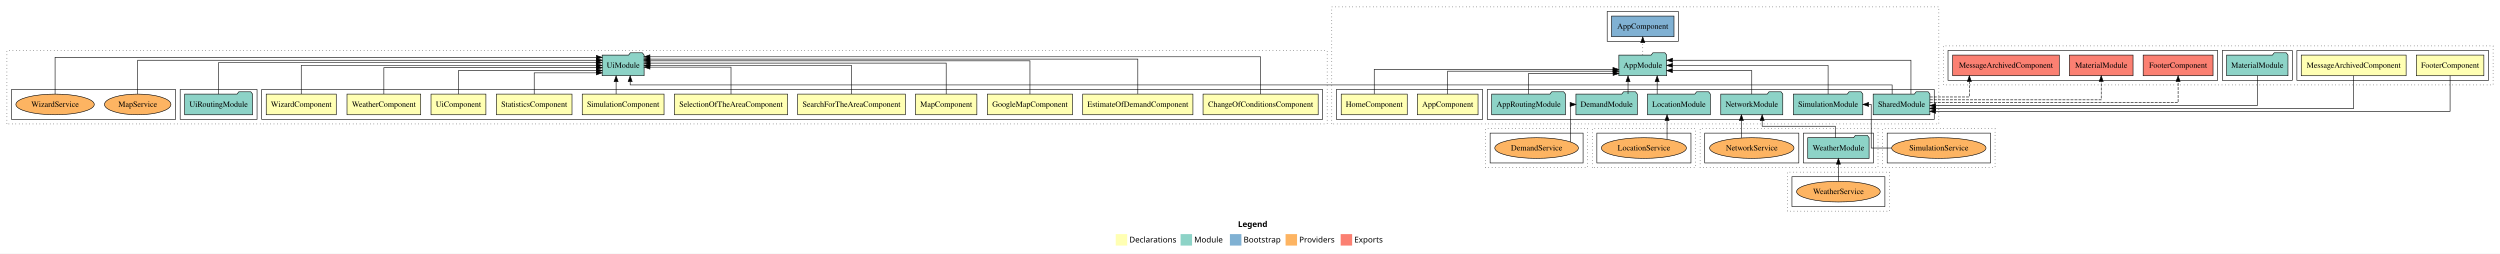
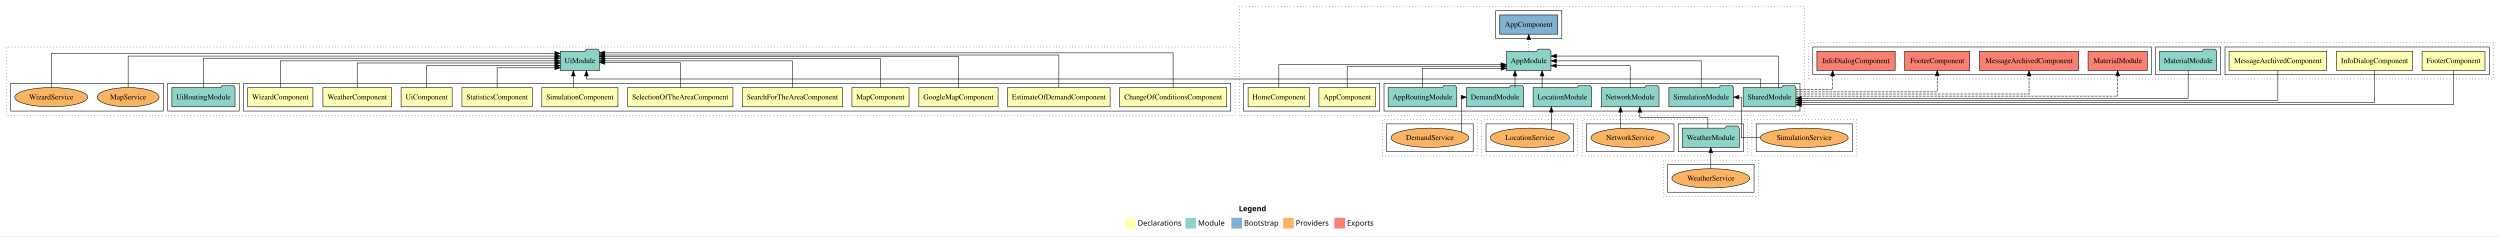
- <svg xmlns="http://www.w3.org/2000/svg" width="4357pt" height="442pt" viewBox="0.00 0.00 4357.00 442.00">
+ <svg xmlns="http://www.w3.org/2000/svg" width="4682pt" height="442pt" viewBox="0.00 0.00 4682.00 442.00">
  <g id="graph0" class="graph" transform="scale(1 1) rotate(0) translate(4 438)">
-     <polygon fill="#ffffff" stroke="transparent" points="-4,4 -4,-438 4353,-438 4353,4 -4,4" />
-     <text text-anchor="start" x="2153.509" y="-42.4" font-family="sans-serif" font-weight="bold" font-size="14.00" fill="#000000">Legend</text>
-     <polygon fill="#ffffb3" stroke="transparent" points="1940.5,-10 1940.5,-30 1960.5,-30 1960.5,-10 1940.5,-10" />
-     <text text-anchor="start" x="1964.129" y="-15.4" font-family="sans-serif" font-size="14.00" fill="#000000">  Declarations</text>
-     <polygon fill="#8dd3c7" stroke="transparent" points="2053.5,-10 2053.5,-30 2073.5,-30 2073.5,-10 2053.5,-10" />
-     <text text-anchor="start" x="2077.225" y="-15.4" font-family="sans-serif" font-size="14.00" fill="#000000">  Module</text>
-     <polygon fill="#80b1d3" stroke="transparent" points="2139.5,-10 2139.5,-30 2159.5,-30 2159.5,-10 2139.5,-10" />
-     <text text-anchor="start" x="2163.281" y="-15.4" font-family="sans-serif" font-size="14.00" fill="#000000">  Bootstrap</text>
-     <polygon fill="#fdb462" stroke="transparent" points="2236.5,-10 2236.5,-30 2256.5,-30 2256.5,-10 2236.5,-10" />
-     <text text-anchor="start" x="2260.173" y="-15.4" font-family="sans-serif" font-size="14.00" fill="#000000">  Providers</text>
-     <polygon fill="#fb8072" stroke="transparent" points="2332.5,-10 2332.5,-30 2352.5,-30 2352.5,-10 2332.5,-10" />
-     <text text-anchor="start" x="2356.226" y="-15.4" font-family="sans-serif" font-size="14.00" fill="#000000">  Exports</text>
+     <polygon fill="#ffffff" stroke="transparent" points="-4,4 -4,-438 4678,-438 4678,4 -4,4" />
+     <text text-anchor="start" x="2316.009" y="-42.4" font-family="sans-serif" font-weight="bold" font-size="14.00" fill="#000000">Legend</text>
+     <polygon fill="#ffffb3" stroke="transparent" points="2103,-10 2103,-30 2123,-30 2123,-10 2103,-10" />
+     <text text-anchor="start" x="2126.629" y="-15.4" font-family="sans-serif" font-size="14.00" fill="#000000">  Declarations</text>
+     <polygon fill="#8dd3c7" stroke="transparent" points="2216,-10 2216,-30 2236,-30 2236,-10 2216,-10" />
+     <text text-anchor="start" x="2239.725" y="-15.4" font-family="sans-serif" font-size="14.00" fill="#000000">  Module</text>
+     <polygon fill="#80b1d3" stroke="transparent" points="2302,-10 2302,-30 2322,-30 2322,-10 2302,-10" />
+     <text text-anchor="start" x="2325.781" y="-15.4" font-family="sans-serif" font-size="14.00" fill="#000000">  Bootstrap</text>
+     <polygon fill="#fdb462" stroke="transparent" points="2399,-10 2399,-30 2419,-30 2419,-10 2399,-10" />
+     <text text-anchor="start" x="2422.673" y="-15.4" font-family="sans-serif" font-size="14.00" fill="#000000">  Providers</text>
+     <polygon fill="#fb8072" stroke="transparent" points="2495,-10 2495,-30 2515,-30 2515,-10 2495,-10" />
+     <text text-anchor="start" x="2518.726" y="-15.4" font-family="sans-serif" font-size="14.00" fill="#000000">  Exports</text>
    <g id="clust1" class="cluster">
      <polygon fill="none" stroke="#000000" stroke-dasharray="1,5" points="2317,-222 2317,-426 3375,-426 3375,-222 2317,-222" />
    </g>
    <g id="clust2" class="cluster">
      <polygon fill="none" stroke="#000000" points="2325,-230 2325,-282 2580,-282 2580,-230 2325,-230" />
    </g>
    <g id="clust5" class="cluster">
      <polygon fill="none" stroke="#000000" points="2588,-230 2588,-282 3367,-282 3367,-230 2588,-230" />
    </g>
    <g id="clust7" class="cluster">
      <polygon fill="none" stroke="#000000" points="2797,-366 2797,-418 2921,-418 2921,-366 2797,-366" />
    </g>
    <g id="clust15" class="cluster">
      <polygon fill="none" stroke="#000000" stroke-dasharray="1,5" points="2585,-146 2585,-214 2763,-214 2763,-146 2585,-146" />
    </g>
    <g id="clust20" class="cluster">
      <polygon fill="none" stroke="#000000" points="2593,-154 2593,-206 2755,-206 2755,-154 2593,-154" />
    </g>
    <g id="clust21" class="cluster">
      <polygon fill="none" stroke="#000000" stroke-dasharray="1,5" points="2771,-146 2771,-214 2951,-214 2951,-146 2771,-146" />
    </g>
    <g id="clust26" class="cluster">
      <polygon fill="none" stroke="#000000" points="2779,-154 2779,-206 2943,-206 2943,-154 2779,-154" />
    </g>
    <g id="clust33" class="cluster">
      <polygon fill="none" stroke="#000000" stroke-dasharray="1,5" points="2959,-146 2959,-214 3269,-214 3269,-146 2959,-146" />
    </g>
    <g id="clust35" class="cluster">
      <polygon fill="none" stroke="#000000" points="3139,-154 3139,-206 3261,-206 3261,-154 3139,-154" />
    </g>
    <g id="clust38" class="cluster">
      <polygon fill="none" stroke="#000000" points="2967,-154 2967,-206 3131,-206 3131,-154 2967,-154" />
    </g>
    <g id="clust39" class="cluster">
-       <polygon fill="none" stroke="#000000" stroke-dasharray="1,5" points="3383,-290 3383,-358 4341,-358 4341,-290 3383,-290" />
+       <polygon fill="none" stroke="#000000" stroke-dasharray="1,5" points="3383,-290 3383,-358 4666,-358 4666,-290 3383,-290" />
    </g>
    <g id="clust40" class="cluster">
-       <polygon fill="none" stroke="#000000" points="3999,-298 3999,-350 4333,-350 4333,-298 3999,-298" />
-     </g>
-     <g id="clust43" class="cluster">
-       <polygon fill="none" stroke="#000000" points="3869,-298 3869,-350 3991,-350 3991,-298 3869,-298" />
+       <polygon fill="none" stroke="#000000" points="4163,-298 4163,-350 4658,-350 4658,-298 4163,-298" />
    </g>
    <g id="clust44" class="cluster">
-       <polygon fill="none" stroke="#000000" points="3391,-298 3391,-350 3861,-350 3861,-298 3391,-298" />
-     </g>
-     <g id="clust47" class="cluster">
+       <polygon fill="none" stroke="#000000" points="4033,-298 4033,-350 4155,-350 4155,-298 4033,-298" />
+     </g>
+     <g id="clust45" class="cluster">
+       <polygon fill="none" stroke="#000000" points="3391,-298 3391,-350 4025,-350 4025,-298 3391,-298" />
+     </g>
+     <g id="clust48" class="cluster">
      <polygon fill="none" stroke="#000000" stroke-dasharray="1,5" points="3277,-146 3277,-214 3473,-214 3473,-146 3277,-146" />
    </g>
-     <g id="clust52" class="cluster">
+     <g id="clust53" class="cluster">
      <polygon fill="none" stroke="#000000" points="3285,-154 3285,-206 3465,-206 3465,-154 3285,-154" />
    </g>
-     <g id="clust53" class="cluster">
+     <g id="clust54" class="cluster">
      <polygon fill="none" stroke="#000000" stroke-dasharray="1,5" points="8,-222 8,-350 2309,-350 2309,-222 8,-222" />
    </g>
-     <g id="clust54" class="cluster">
+     <g id="clust55" class="cluster">
      <polygon fill="none" stroke="#000000" points="452,-230 452,-282 2301,-282 2301,-230 452,-230" />
    </g>
-     <g id="clust66" class="cluster">
+     <g id="clust67" class="cluster">
      <polygon fill="none" stroke="#000000" points="310,-230 310,-282 444,-282 444,-230 310,-230" />
    </g>
-     <g id="clust69" class="cluster">
+     <g id="clust70" class="cluster">
      <polygon fill="none" stroke="#000000" points="16,-230 16,-282 302,-282 302,-230 16,-230" />
    </g>
-     <g id="clust76" class="cluster">
+     <g id="clust77" class="cluster">
      <polygon fill="none" stroke="#000000" stroke-dasharray="1,5" points="3111,-70 3111,-138 3289,-138 3289,-70 3111,-70" />
    </g>
-     <g id="clust81" class="cluster">
+     <g id="clust82" class="cluster">
      <polygon fill="none" stroke="#000000" points="3119,-78 3119,-130 3281,-130 3281,-78 3119,-78" />
    </g>
    <g id="node1" class="node">
      <polygon fill="#ffffb3" stroke="#000000" points="2571.94,-274 2466.06,-274 2466.06,-238 2571.94,-238 2571.94,-274" />
      <text text-anchor="middle" x="2519" y="-251.8" font-family="Times,serif" font-size="14.00" fill="#000000">AppComponent</text>
    </g>
    <g id="node3" class="node">
      <polygon fill="#8dd3c7" stroke="#000000" points="2900.657,-342 2897.657,-346 2876.657,-346 2873.657,-342 2817.343,-342 2817.343,-306 2900.657,-306 2900.657,-342" />
      <text text-anchor="middle" x="2859" y="-319.8" font-family="Times,serif" font-size="14.00" fill="#000000">AppModule</text>
    </g>
    <g id="edge1" class="edge">
      <path fill="none" stroke="#000000" d="M2519,-274.034C2519,-291.06 2519,-314 2519,-314 2519,-314 2807.309,-314 2807.309,-314" />
      <polygon fill="#000000" stroke="#000000" points="2807.309,-317.5 2817.309,-314 2807.309,-310.5 2807.309,-317.5" />
    </g>
    <g id="node2" class="node">
      <polygon fill="#ffffb3" stroke="#000000" points="2448.545,-274 2333.455,-274 2333.455,-238 2448.545,-238 2448.545,-274" />
      <text text-anchor="middle" x="2391" y="-251.8" font-family="Times,serif" font-size="14.00" fill="#000000">HomeComponent</text>
    </g>
    <g id="edge2" class="edge">
      <path fill="none" stroke="#000000" d="M2391,-274.302C2391,-292.27 2391,-317 2391,-317 2391,-317 2807.056,-317 2807.056,-317" />
      <polygon fill="#000000" stroke="#000000" points="2807.056,-320.5 2817.056,-317 2807.056,-313.5 2807.056,-320.5" />
    </g>
    <g id="node10" class="node">
      <polygon fill="#80b1d3" stroke="#000000" points="2913.439,-410 2804.561,-410 2804.561,-374 2913.439,-374 2913.439,-410" />
      <text text-anchor="middle" x="2859" y="-387.8" font-family="Times,serif" font-size="14.00" fill="#000000">AppComponent </text>
    </g>
    <g id="edge9" class="edge">
      <path fill="none" stroke="#000000" stroke-dasharray="1,5" d="M2859,-342.223C2859,-342.223 2859,-363.727 2859,-363.727" />
      <polygon fill="#000000" stroke="#000000" points="2855.5,-363.727 2859,-373.727 2862.5,-363.727 2855.5,-363.727" />
    </g>
    <g id="node4" class="node">
      <polygon fill="#8dd3c7" stroke="#000000" points="2724.274,-274 2721.274,-278 2700.274,-278 2697.274,-274 2595.726,-274 2595.726,-238 2724.274,-238 2724.274,-274" />
      <text text-anchor="middle" x="2660" y="-251.8" font-family="Times,serif" font-size="14.00" fill="#000000">AppRoutingModule</text>
    </g>
    <g id="edge3" class="edge">
      <path fill="none" stroke="#000000" d="M2660,-274.282C2660,-289.948 2660,-310 2660,-310 2660,-310 2807.283,-310 2807.283,-310" />
      <polygon fill="#000000" stroke="#000000" points="2807.283,-313.5 2817.283,-310 2807.283,-306.5 2807.283,-313.5" />
    </g>
    <g id="node5" class="node">
      <polygon fill="#8dd3c7" stroke="#000000" points="2849.476,-274 2846.476,-278 2825.476,-278 2822.476,-274 2742.524,-274 2742.524,-238 2849.476,-238 2849.476,-274" />
      <text text-anchor="middle" x="2796" y="-251.8" font-family="Times,serif" font-size="14.00" fill="#000000">DemandModule</text>
    </g>
    <g id="edge4" class="edge">
      <path fill="none" stroke="#000000" d="M2833.33,-274.223C2833.33,-274.223 2833.33,-295.727 2833.33,-295.727" />
      <polygon fill="#000000" stroke="#000000" points="2829.83,-295.727 2833.33,-305.727 2836.83,-295.727 2829.83,-295.727" />
    </g>
    <g id="node6" class="node">
      <polygon fill="#8dd3c7" stroke="#000000" points="2976.813,-274 2973.813,-278 2952.813,-278 2949.813,-274 2867.187,-274 2867.187,-238 2976.813,-238 2976.813,-274" />
      <text text-anchor="middle" x="2922" y="-251.8" font-family="Times,serif" font-size="14.00" fill="#000000">LocationModule</text>
    </g>
    <g id="edge5" class="edge">
      <path fill="none" stroke="#000000" d="M2884.086,-274.223C2884.086,-274.223 2884.086,-295.727 2884.086,-295.727" />
      <polygon fill="#000000" stroke="#000000" points="2880.586,-295.727 2884.086,-305.727 2887.586,-295.727 2880.586,-295.727" />
    </g>
    <g id="node7" class="node">
      <polygon fill="#8dd3c7" stroke="#000000" points="3103.03,-274 3100.03,-278 3079.03,-278 3076.03,-274 2994.97,-274 2994.97,-238 3103.03,-238 3103.03,-274" />
      <text text-anchor="middle" x="3049" y="-251.8" font-family="Times,serif" font-size="14.00" fill="#000000">NetworkModule</text>
    </g>
    <g id="edge6" class="edge">
      <path fill="none" stroke="#000000" d="M3049,-274.022C3049,-291.373 3049,-315 3049,-315 3049,-315 2910.696,-315 2910.696,-315" />
      <polygon fill="#000000" stroke="#000000" points="2910.696,-311.5 2900.696,-315 2910.696,-318.5 2910.696,-311.5" />
    </g>
    <g id="node8" class="node">
      <polygon fill="#8dd3c7" stroke="#000000" points="3359.423,-274 3356.423,-278 3335.423,-278 3332.423,-274 3260.577,-274 3260.577,-238 3359.423,-238 3359.423,-274" />
      <text text-anchor="middle" x="3310" y="-251.8" font-family="Times,serif" font-size="14.00" fill="#000000">SharedModule</text>
    </g>
    <g id="edge7" class="edge">
      <path fill="none" stroke="#000000" d="M3326.404,-274.248C3326.404,-297.018 3326.404,-333 3326.404,-333 3326.404,-333 2910.89,-333 2910.89,-333" />
      <polygon fill="#000000" stroke="#000000" points="2910.89,-329.5 2900.89,-333 2910.89,-336.5 2910.89,-329.5" />
    </g>
-     <g id="node18" class="node">
-       <polygon fill="#fb8072" stroke="#000000" points="3852.881,-342 3731.119,-342 3731.119,-306 3852.881,-306 3852.881,-342" />
-       <text text-anchor="middle" x="3792" y="-319.8" font-family="Times,serif" font-size="14.00" fill="#000000">FooterComponent </text>
-     </g>
-     <g id="edge17" class="edge">
-       <path fill="none" stroke="#000000" stroke-dasharray="5,2" d="M3359.317,-259C3482.163,-259 3792,-259 3792,-259 3792,-259 3792,-295.894 3792,-295.894" />
-       <polygon fill="#000000" stroke="#000000" points="3788.5,-295.894 3792,-305.894 3795.5,-295.894 3788.5,-295.894" />
-     </g>
    <g id="node19" class="node">
-       <polygon fill="#fb8072" stroke="#000000" points="3713.472,-342 3602.528,-342 3602.528,-306 3713.472,-306 3713.472,-342" />
-       <text text-anchor="middle" x="3658" y="-319.8" font-family="Times,serif" font-size="14.00" fill="#000000">MaterialModule </text>
+       <polygon fill="#fb8072" stroke="#000000" points="3684.881,-342 3563.119,-342 3563.119,-306 3684.881,-306 3684.881,-342" />
+       <text text-anchor="middle" x="3624" y="-319.8" font-family="Times,serif" font-size="14.00" fill="#000000">FooterComponent </text>
    </g>
    <g id="edge18" class="edge">
-       <path fill="none" stroke="#000000" stroke-dasharray="5,2" d="M3359.49,-264C3455.567,-264 3658,-264 3658,-264 3658,-264 3658,-295.998 3658,-295.998" />
-       <polygon fill="#000000" stroke="#000000" points="3654.5,-295.998 3658,-305.998 3661.5,-295.998 3654.5,-295.998" />
+       <path fill="none" stroke="#000000" stroke-dasharray="5,2" d="M3359.408,-266C3447.835,-266 3624,-266 3624,-266 3624,-266 3624,-295.966 3624,-295.966" />
+       <polygon fill="#000000" stroke="#000000" points="3620.5,-295.966 3624,-305.966 3627.5,-295.966 3620.5,-295.966" />
    </g>
    <g id="node20" class="node">
-       <polygon fill="#fb8072" stroke="#000000" points="3584.897,-342 3399.103,-342 3399.103,-306 3584.897,-306 3584.897,-342" />
-       <text text-anchor="middle" x="3492" y="-319.8" font-family="Times,serif" font-size="14.00" fill="#000000">MessageArchivedComponent </text>
+       <polygon fill="#fb8072" stroke="#000000" points="3545.256,-342 3398.744,-342 3398.744,-306 3545.256,-306 3545.256,-342" />
+       <text text-anchor="middle" x="3472" y="-319.8" font-family="Times,serif" font-size="14.00" fill="#000000">InfoDialogComponent </text>
    </g>
    <g id="edge19" class="edge">
-       <path fill="none" stroke="#000000" stroke-dasharray="5,2" d="M3359.449,-269C3391.843,-269 3428.215,-269 3428.215,-269 3428.215,-269 3428.215,-295.991 3428.215,-295.991" />
-       <polygon fill="#000000" stroke="#000000" points="3424.715,-295.991 3428.215,-305.991 3431.715,-295.991 3424.715,-295.991" />
-     </g>
-     <g id="node33" class="node">
+       <path fill="none" stroke="#000000" stroke-dasharray="5,2" d="M3359.411,-270C3391.781,-270 3428.126,-270 3428.126,-270 3428.126,-270 3428.126,-295.718 3428.126,-295.718" />
+       <polygon fill="#000000" stroke="#000000" points="3424.626,-295.718 3428.126,-305.718 3431.626,-295.718 3424.626,-295.718" />
+     </g>
+     <g id="node21" class="node">
+       <polygon fill="#fb8072" stroke="#000000" points="4017.472,-342 3906.528,-342 3906.528,-306 4017.472,-306 4017.472,-342" />
+       <text text-anchor="middle" x="3962" y="-319.8" font-family="Times,serif" font-size="14.00" fill="#000000">MaterialModule </text>
+     </g>
+     <g id="edge20" class="edge">
+       <path fill="none" stroke="#000000" stroke-dasharray="5,2" d="M3359.273,-258C3511.166,-258 3962,-258 3962,-258 3962,-258 3962,-295.965 3962,-295.965" />
+       <polygon fill="#000000" stroke="#000000" points="3958.5,-295.965 3962,-305.965 3965.5,-295.965 3958.5,-295.965" />
+     </g>
+     <g id="node22" class="node">
+       <polygon fill="#fb8072" stroke="#000000" points="3888.897,-342 3703.103,-342 3703.103,-306 3888.897,-306 3888.897,-342" />
+       <text text-anchor="middle" x="3796" y="-319.8" font-family="Times,serif" font-size="14.00" fill="#000000">MessageArchivedComponent </text>
+     </g>
+     <g id="edge21" class="edge">
+       <path fill="none" stroke="#000000" stroke-dasharray="5,2" d="M3359.275,-262C3482.83,-262 3796,-262 3796,-262 3796,-262 3796,-295.733 3796,-295.733" />
+       <polygon fill="#000000" stroke="#000000" points="3792.5,-295.733 3796,-305.733 3799.5,-295.733 3792.5,-295.733" />
+     </g>
+     <g id="node35" class="node">
      <polygon fill="#8dd3c7" stroke="#000000" points="1118.548,-342 1115.548,-346 1094.548,-346 1091.548,-342 1045.452,-342 1045.452,-306 1118.548,-306 1118.548,-342" />
      <text text-anchor="middle" x="1082" y="-319.8" font-family="Times,serif" font-size="14.00" fill="#000000">UiModule</text>
    </g>
-     <g id="edge32" class="edge">
+     <g id="edge34" class="edge">
      <path fill="none" stroke="#000000" d="M3293.596,-274.194C3293.596,-282.278 3293.596,-290 3293.596,-290 3293.596,-290 1094.258,-290 1094.258,-290 1094.258,-290 1094.258,-295.806 1094.258,-295.806" />
      <polygon fill="#000000" stroke="#000000" points="1090.758,-295.805 1094.258,-305.806 1097.758,-295.806 1090.758,-295.805" />
    </g>
    <g id="node9" class="node">
      <polygon fill="#8dd3c7" stroke="#000000" points="3242.5,-274 3239.5,-278 3218.5,-278 3215.5,-274 3121.5,-274 3121.5,-238 3242.5,-238 3242.5,-274" />
      <text text-anchor="middle" x="3182" y="-251.8" font-family="Times,serif" font-size="14.00" fill="#000000">SimulationModule</text>
    </g>
    <g id="edge8" class="edge">
      <path fill="none" stroke="#000000" d="M3182,-274.223C3182,-294.365 3182,-324 3182,-324 3182,-324 2910.896,-324 2910.896,-324" />
      <polygon fill="#000000" stroke="#000000" points="2910.896,-320.5 2900.896,-324 2910.895,-327.5 2910.896,-320.5" />
    </g>
    <g id="node11" class="node">
      <ellipse fill="#fdb462" stroke="#000000" cx="2674" cy="-180" rx="72.912" ry="18" />
      <text text-anchor="middle" x="2674" y="-175.8" font-family="Times,serif" font-size="14.00" fill="#000000">DemandService</text>
    </g>
    <g id="edge10" class="edge">
      <path fill="none" stroke="#000000" d="M2733.45,-190.567C2733.45,-211.45 2733.45,-256 2733.45,-256 2733.45,-256 2734.346,-256 2734.346,-256" />
      <polygon fill="#000000" stroke="#000000" points="2732.412,-259.5 2742.412,-256 2732.411,-252.5 2732.412,-259.5" />
    </g>
    <g id="node12" class="node">
      <ellipse fill="#fdb462" stroke="#000000" cx="2861" cy="-180" rx="74.135" ry="18" />
      <text text-anchor="middle" x="2861" y="-175.8" font-family="Times,serif" font-size="14.00" fill="#000000">LocationService</text>
    </g>
    <g id="edge11" class="edge">
      <path fill="none" stroke="#000000" d="M2901.331,-195.38C2901.331,-195.38 2901.331,-227.971 2901.331,-227.971" />
      <polygon fill="#000000" stroke="#000000" points="2897.831,-227.971 2901.331,-237.971 2904.831,-227.971 2897.831,-227.971" />
    </g>
    <g id="node13" class="node">
      <polygon fill="#8dd3c7" stroke="#000000" points="3253.459,-198 3250.459,-202 3229.459,-202 3226.459,-198 3146.541,-198 3146.541,-162 3253.459,-162 3253.459,-198" />
      <text text-anchor="middle" x="3200" y="-175.8" font-family="Times,serif" font-size="14.00" fill="#000000">WeatherModule</text>
    </g>
    <g id="edge12" class="edge">
      <path fill="none" stroke="#000000" d="M3194.51,-198.11C3194.51,-207.897 3194.51,-218 3194.51,-218 3194.51,-218 3067.088,-218 3067.088,-218 3067.088,-218 3067.088,-227.89 3067.088,-227.89" />
      <polygon fill="#000000" stroke="#000000" points="3063.588,-227.89 3067.088,-237.89 3070.588,-227.89 3063.588,-227.89" />
    </g>
    <g id="node14" class="node">
      <ellipse fill="#fdb462" stroke="#000000" cx="3049" cy="-180" rx="73.554" ry="18" />
      <text text-anchor="middle" x="3049" y="-175.8" font-family="Times,serif" font-size="14.00" fill="#000000">NetworkService</text>
    </g>
    <g id="edge13" class="edge">
      <path fill="none" stroke="#000000" d="M3030.912,-197.627C3030.912,-197.627 3030.912,-227.941 3030.912,-227.941" />
      <polygon fill="#000000" stroke="#000000" points="3027.412,-227.941 3030.912,-237.941 3034.412,-227.941 3027.412,-227.941" />
    </g>
    <g id="node15" class="node">
-       <polygon fill="#ffffb3" stroke="#000000" points="4324.881,-342 4207.119,-342 4207.119,-306 4324.881,-306 4324.881,-342" />
-       <text text-anchor="middle" x="4266" y="-319.8" font-family="Times,serif" font-size="14.00" fill="#000000">FooterComponent</text>
+       <polygon fill="#ffffb3" stroke="#000000" points="4649.881,-342 4532.119,-342 4532.119,-306 4649.881,-306 4649.881,-342" />
+       <text text-anchor="middle" x="4591" y="-319.8" font-family="Times,serif" font-size="14.00" fill="#000000">FooterComponent</text>
    </g>
    <g id="edge14" class="edge">
-       <path fill="none" stroke="#000000" d="M4266,-305.847C4266,-282.243 4266,-244 4266,-244 4266,-244 3369.386,-244 3369.386,-244" />
-       <polygon fill="#000000" stroke="#000000" points="3369.386,-240.5 3359.386,-244 3369.386,-247.5 3369.386,-240.5" />
+       <path fill="none" stroke="#000000" d="M4591,-305.801C4591,-281.644 4591,-242 4591,-242 4591,-242 3369.432,-242 3369.432,-242" />
+       <polygon fill="#000000" stroke="#000000" points="3369.432,-238.5 3359.432,-242 3369.432,-245.5 3369.432,-238.5" />
    </g>
    <g id="node16" class="node">
-       <polygon fill="#ffffb3" stroke="#000000" points="4189.397,-342 4006.603,-342 4006.603,-306 4189.397,-306 4189.397,-342" />
-       <text text-anchor="middle" x="4098" y="-319.8" font-family="Times,serif" font-size="14.00" fill="#000000">MessageArchivedComponent</text>
+       <polygon fill="#ffffb3" stroke="#000000" points="4514.256,-342 4371.744,-342 4371.744,-306 4514.256,-306 4514.256,-342" />
+       <text text-anchor="middle" x="4443" y="-319.8" font-family="Times,serif" font-size="14.00" fill="#000000">InfoDialogComponent</text>
    </g>
    <g id="edge15" class="edge">
-       <path fill="none" stroke="#000000" d="M4098,-305.845C4098,-283.648 4098,-249 4098,-249 4098,-249 3369.293,-249 3369.293,-249" />
-       <polygon fill="#000000" stroke="#000000" points="3369.293,-245.5 3359.293,-249 3369.293,-252.5 3369.293,-245.5" />
+       <path fill="none" stroke="#000000" d="M4443,-305.909C4443,-282.867 4443,-246 4443,-246 4443,-246 3369.412,-246 3369.412,-246" />
+       <polygon fill="#000000" stroke="#000000" points="3369.412,-242.5 3359.412,-246 3369.412,-249.5 3369.412,-242.5" />
    </g>
    <g id="node17" class="node">
-       <polygon fill="#8dd3c7" stroke="#000000" points="3983.471,-342 3980.471,-346 3959.471,-346 3956.471,-342 3876.529,-342 3876.529,-306 3983.471,-306 3983.471,-342" />
-       <text text-anchor="middle" x="3930" y="-319.8" font-family="Times,serif" font-size="14.00" fill="#000000">MaterialModule</text>
+       <polygon fill="#ffffb3" stroke="#000000" points="4353.397,-342 4170.603,-342 4170.603,-306 4353.397,-306 4353.397,-342" />
+       <text text-anchor="middle" x="4262" y="-319.8" font-family="Times,serif" font-size="14.00" fill="#000000">MessageArchivedComponent</text>
    </g>
    <g id="edge16" class="edge">
-       <path fill="none" stroke="#000000" d="M3930,-305.973C3930,-285.233 3930,-254 3930,-254 3930,-254 3369.429,-254 3369.429,-254" />
-       <polygon fill="#000000" stroke="#000000" points="3369.429,-250.5 3359.429,-254 3369.428,-257.5 3369.429,-250.5" />
-     </g>
-     <g id="node21" class="node">
+       <path fill="none" stroke="#000000" d="M4262,-305.708C4262,-283.794 4262,-250 4262,-250 4262,-250 3369.511,-250 3369.511,-250" />
+       <polygon fill="#000000" stroke="#000000" points="3369.511,-246.5 3359.511,-250 3369.511,-253.5 3369.511,-246.5" />
+     </g>
+     <g id="node18" class="node">
+       <polygon fill="#8dd3c7" stroke="#000000" points="4147.471,-342 4144.471,-346 4123.471,-346 4120.471,-342 4040.529,-342 4040.529,-306 4147.471,-306 4147.471,-342" />
+       <text text-anchor="middle" x="4094" y="-319.8" font-family="Times,serif" font-size="14.00" fill="#000000">MaterialModule</text>
+     </g>
+     <g id="edge17" class="edge">
+       <path fill="none" stroke="#000000" d="M4094,-305.973C4094,-285.233 4094,-254 4094,-254 4094,-254 3369.34,-254 3369.34,-254" />
+       <polygon fill="#000000" stroke="#000000" points="3369.34,-250.5 3359.34,-254 3369.34,-257.5 3369.34,-250.5" />
+     </g>
+     <g id="node23" class="node">
      <ellipse fill="#fdb462" stroke="#000000" cx="3375" cy="-180" rx="82.258" ry="18" />
      <text text-anchor="middle" x="3375" y="-175.8" font-family="Times,serif" font-size="14.00" fill="#000000">SimulationService</text>
    </g>
-     <g id="edge20" class="edge">
+     <g id="edge22" class="edge">
      <path fill="none" stroke="#000000" d="M3292.498,-180C3272.689,-180 3257.134,-180 3257.134,-180 3257.134,-180 3257.134,-256 3257.134,-256 3257.134,-256 3252.648,-256 3252.648,-256" />
      <polygon fill="#000000" stroke="#000000" points="3252.648,-252.5 3242.648,-256 3252.648,-259.5 3252.648,-252.5" />
    </g>
-     <g id="node22" class="node">
+     <g id="node24" class="node">
      <polygon fill="#ffffb3" stroke="#000000" points="2293.319,-274 2092.681,-274 2092.681,-238 2293.319,-238 2293.319,-274" />
      <text text-anchor="middle" x="2193" y="-251.8" font-family="Times,serif" font-size="14.00" fill="#000000">ChangeOfConditionsComponent</text>
    </g>
-     <g id="edge21" class="edge">
+     <g id="edge23" class="edge">
      <path fill="none" stroke="#000000" d="M2193,-274.01C2193,-298.421 2193,-339 2193,-339 2193,-339 1128.649,-339 1128.649,-339" />
      <polygon fill="#000000" stroke="#000000" points="1128.649,-335.5 1118.649,-339 1128.649,-342.5 1128.649,-335.5" />
    </g>
-     <g id="node23" class="node">
+     <g id="node25" class="node">
      <polygon fill="#ffffb3" stroke="#000000" points="2075.015,-274 1882.985,-274 1882.985,-238 2075.015,-238 2075.015,-274" />
      <text text-anchor="middle" x="1979" y="-251.8" font-family="Times,serif" font-size="14.00" fill="#000000">EstimateOfDemandComponent</text>
    </g>
-     <g id="edge22" class="edge">
+     <g id="edge24" class="edge">
      <path fill="none" stroke="#000000" d="M1979,-274.323C1979,-297.66 1979,-335 1979,-335 1979,-335 1128.555,-335 1128.555,-335" />
      <polygon fill="#000000" stroke="#000000" points="1128.555,-331.5 1118.555,-335 1128.555,-338.5 1128.555,-331.5" />
    </g>
-     <g id="node24" class="node">
+     <g id="node26" class="node">
      <polygon fill="#ffffb3" stroke="#000000" points="1865.204,-274 1716.796,-274 1716.796,-238 1865.204,-238 1865.204,-274" />
      <text text-anchor="middle" x="1791" y="-251.8" font-family="Times,serif" font-size="14.00" fill="#000000">GoogleMapComponent</text>
    </g>
-     <g id="edge23" class="edge">
+     <g id="edge25" class="edge">
      <path fill="none" stroke="#000000" d="M1791,-274.011C1791,-296.485 1791,-332 1791,-332 1791,-332 1128.626,-332 1128.626,-332" />
      <polygon fill="#000000" stroke="#000000" points="1128.626,-328.5 1118.626,-332 1128.626,-335.5 1128.626,-328.5" />
    </g>
-     <g id="node25" class="node">
+     <g id="node27" class="node">
      <polygon fill="#ffffb3" stroke="#000000" points="1698.492,-274 1591.508,-274 1591.508,-238 1698.492,-238 1698.492,-274" />
      <text text-anchor="middle" x="1645" y="-251.8" font-family="Times,serif" font-size="14.00" fill="#000000">MapComponent</text>
    </g>
-     <g id="edge24" class="edge">
+     <g id="edge26" class="edge">
      <path fill="none" stroke="#000000" d="M1645,-274.169C1645,-295.498 1645,-328 1645,-328 1645,-328 1128.94,-328 1128.94,-328" />
      <polygon fill="#000000" stroke="#000000" points="1128.94,-324.5 1118.94,-328 1128.94,-331.5 1128.94,-324.5" />
    </g>
-     <g id="node26" class="node">
+     <g id="node28" class="node">
      <polygon fill="#ffffb3" stroke="#000000" points="1573.826,-274 1386.174,-274 1386.174,-238 1573.826,-238 1573.826,-274" />
      <text text-anchor="middle" x="1480" y="-251.8" font-family="Times,serif" font-size="14.00" fill="#000000">SearchForTheAreaComponent</text>
    </g>
-     <g id="edge25" class="edge">
+     <g id="edge27" class="edge">
      <path fill="none" stroke="#000000" d="M1480,-274.223C1480,-294.365 1480,-324 1480,-324 1480,-324 1128.729,-324 1128.729,-324" />
      <polygon fill="#000000" stroke="#000000" points="1128.729,-320.5 1118.729,-324 1128.729,-327.5 1128.729,-320.5" />
    </g>
-     <g id="node27" class="node">
+     <g id="node29" class="node">
      <polygon fill="#ffffb3" stroke="#000000" points="1368.661,-274 1171.339,-274 1171.339,-238 1368.661,-238 1368.661,-274" />
      <text text-anchor="middle" x="1270" y="-251.8" font-family="Times,serif" font-size="14.00" fill="#000000">SelectionOfTheAreaComponent</text>
    </g>
-     <g id="edge26" class="edge">
+     <g id="edge28" class="edge">
      <path fill="none" stroke="#000000" d="M1270,-274.106C1270,-293.339 1270,-321 1270,-321 1270,-321 1128.695,-321 1128.695,-321" />
      <polygon fill="#000000" stroke="#000000" points="1128.695,-317.5 1118.695,-321 1128.695,-324.5 1128.695,-317.5" />
    </g>
-     <g id="node28" class="node">
+     <g id="node30" class="node">
      <polygon fill="#ffffb3" stroke="#000000" points="1153.283,-274 1010.717,-274 1010.717,-238 1153.283,-238 1153.283,-274" />
      <text text-anchor="middle" x="1082" y="-251.8" font-family="Times,serif" font-size="14.00" fill="#000000">SimulationComponent</text>
    </g>
-     <g id="edge27" class="edge">
+     <g id="edge29" class="edge">
      <path fill="none" stroke="#000000" d="M1069.742,-274.223C1069.742,-274.223 1069.742,-295.727 1069.742,-295.727" />
      <polygon fill="#000000" stroke="#000000" points="1066.242,-295.727 1069.742,-305.727 1073.242,-295.727 1066.242,-295.727" />
    </g>
-     <g id="node29" class="node">
+     <g id="node31" class="node">
      <polygon fill="#ffffb3" stroke="#000000" points="992.886,-274 861.114,-274 861.114,-238 992.886,-238 992.886,-274" />
      <text text-anchor="middle" x="927" y="-251.8" font-family="Times,serif" font-size="14.00" fill="#000000">StatisticsComponent</text>
    </g>
-     <g id="edge28" class="edge">
+     <g id="edge30" class="edge">
      <path fill="none" stroke="#000000" d="M927,-274.009C927,-290.049 927,-311 927,-311 927,-311 1035.267,-311 1035.267,-311" />
      <polygon fill="#000000" stroke="#000000" points="1035.267,-314.5 1045.267,-311 1035.267,-307.5 1035.267,-314.5" />
    </g>
-     <g id="node30" class="node">
+     <g id="node32" class="node">
      <polygon fill="#ffffb3" stroke="#000000" points="842.83,-274 747.17,-274 747.17,-238 842.83,-238 842.83,-274" />
      <text text-anchor="middle" x="795" y="-251.8" font-family="Times,serif" font-size="14.00" fill="#000000">UiComponent</text>
    </g>
-     <g id="edge29" class="edge">
+     <g id="edge31" class="edge">
      <path fill="none" stroke="#000000" d="M795,-274.022C795,-291.373 795,-315 795,-315 795,-315 1035.36,-315 1035.36,-315" />
      <polygon fill="#000000" stroke="#000000" points="1035.36,-318.5 1045.36,-315 1035.36,-311.5 1035.36,-318.5" />
    </g>
-     <g id="node31" class="node">
+     <g id="node33" class="node">
      <polygon fill="#ffffb3" stroke="#000000" points="729.242,-274 600.758,-274 600.758,-238 729.242,-238 729.242,-274" />
      <text text-anchor="middle" x="665" y="-251.8" font-family="Times,serif" font-size="14.00" fill="#000000">WeatherComponent</text>
    </g>
-     <g id="edge30" class="edge">
+     <g id="edge32" class="edge">
      <path fill="none" stroke="#000000" d="M665,-274.169C665,-293.09 665,-320 665,-320 665,-320 1035.36,-320 1035.36,-320" />
      <polygon fill="#000000" stroke="#000000" points="1035.36,-323.5 1045.36,-320 1035.36,-316.5 1035.36,-323.5" />
    </g>
-     <g id="node32" class="node">
+     <g id="node34" class="node">
      <polygon fill="#ffffb3" stroke="#000000" points="582.028,-274 459.972,-274 459.972,-238 582.028,-238 582.028,-274" />
      <text text-anchor="middle" x="521" y="-251.8" font-family="Times,serif" font-size="14.00" fill="#000000">WizardComponent</text>
    </g>
-     <g id="edge31" class="edge">
+     <g id="edge33" class="edge">
      <path fill="none" stroke="#000000" d="M521,-274.223C521,-294.365 521,-324 521,-324 521,-324 1035.191,-324 1035.191,-324" />
      <polygon fill="#000000" stroke="#000000" points="1035.191,-327.5 1045.191,-324 1035.191,-320.5 1035.191,-327.5" />
    </g>
-     <g id="node34" class="node">
+     <g id="node36" class="node">
      <polygon fill="#8dd3c7" stroke="#000000" points="436.165,-274 433.165,-278 412.165,-278 409.165,-274 317.835,-274 317.835,-238 436.165,-238 436.165,-274" />
      <text text-anchor="middle" x="377" y="-251.8" font-family="Times,serif" font-size="14.00" fill="#000000">UiRoutingModule</text>
    </g>
-     <g id="edge33" class="edge">
+     <g id="edge35" class="edge">
      <path fill="none" stroke="#000000" d="M377,-274.045C377,-295.662 377,-329 377,-329 377,-329 1035.089,-329 1035.089,-329" />
      <polygon fill="#000000" stroke="#000000" points="1035.089,-332.5 1045.089,-329 1035.089,-325.5 1035.089,-332.5" />
    </g>
-     <g id="node35" class="node">
+     <g id="node37" class="node">
      <ellipse fill="#fdb462" stroke="#000000" cx="236" cy="-256" rx="57.883" ry="18" />
      <text text-anchor="middle" x="236" y="-251.8" font-family="Times,serif" font-size="14.00" fill="#000000">MapService</text>
    </g>
-     <g id="edge34" class="edge">
+     <g id="edge36" class="edge">
      <path fill="none" stroke="#000000" d="M236,-274.248C236,-297.018 236,-333 236,-333 236,-333 1035.377,-333 1035.377,-333" />
      <polygon fill="#000000" stroke="#000000" points="1035.377,-336.5 1045.377,-333 1035.377,-329.5 1035.377,-336.5" />
    </g>
-     <g id="node36" class="node">
+     <g id="node38" class="node">
      <ellipse fill="#fdb462" stroke="#000000" cx="92" cy="-256" rx="68.315" ry="18" />
      <text text-anchor="middle" x="92" y="-251.8" font-family="Times,serif" font-size="14.00" fill="#000000">WizardService</text>
    </g>
-     <g id="edge35" class="edge">
+     <g id="edge37" class="edge">
      <path fill="none" stroke="#000000" d="M92,-274.199C92,-298.356 92,-338 92,-338 92,-338 1035.295,-338 1035.295,-338" />
      <polygon fill="#000000" stroke="#000000" points="1035.295,-341.5 1045.295,-338 1035.295,-334.5 1035.295,-341.5" />
    </g>
-     <g id="node37" class="node">
+     <g id="node39" class="node">
      <ellipse fill="#fdb462" stroke="#000000" cx="3200" cy="-104" rx="72.889" ry="18" />
      <text text-anchor="middle" x="3200" y="-99.8" font-family="Times,serif" font-size="14.00" fill="#000000">WeatherService</text>
    </g>
-     <g id="edge36" class="edge">
+     <g id="edge38" class="edge">
      <path fill="none" stroke="#000000" d="M3200,-122.011C3200,-122.011 3200,-151.855 3200,-151.855" />
      <polygon fill="#000000" stroke="#000000" points="3196.5,-151.855 3200,-161.855 3203.5,-151.855 3196.5,-151.855" />
    </g>
  </g>
</svg>
